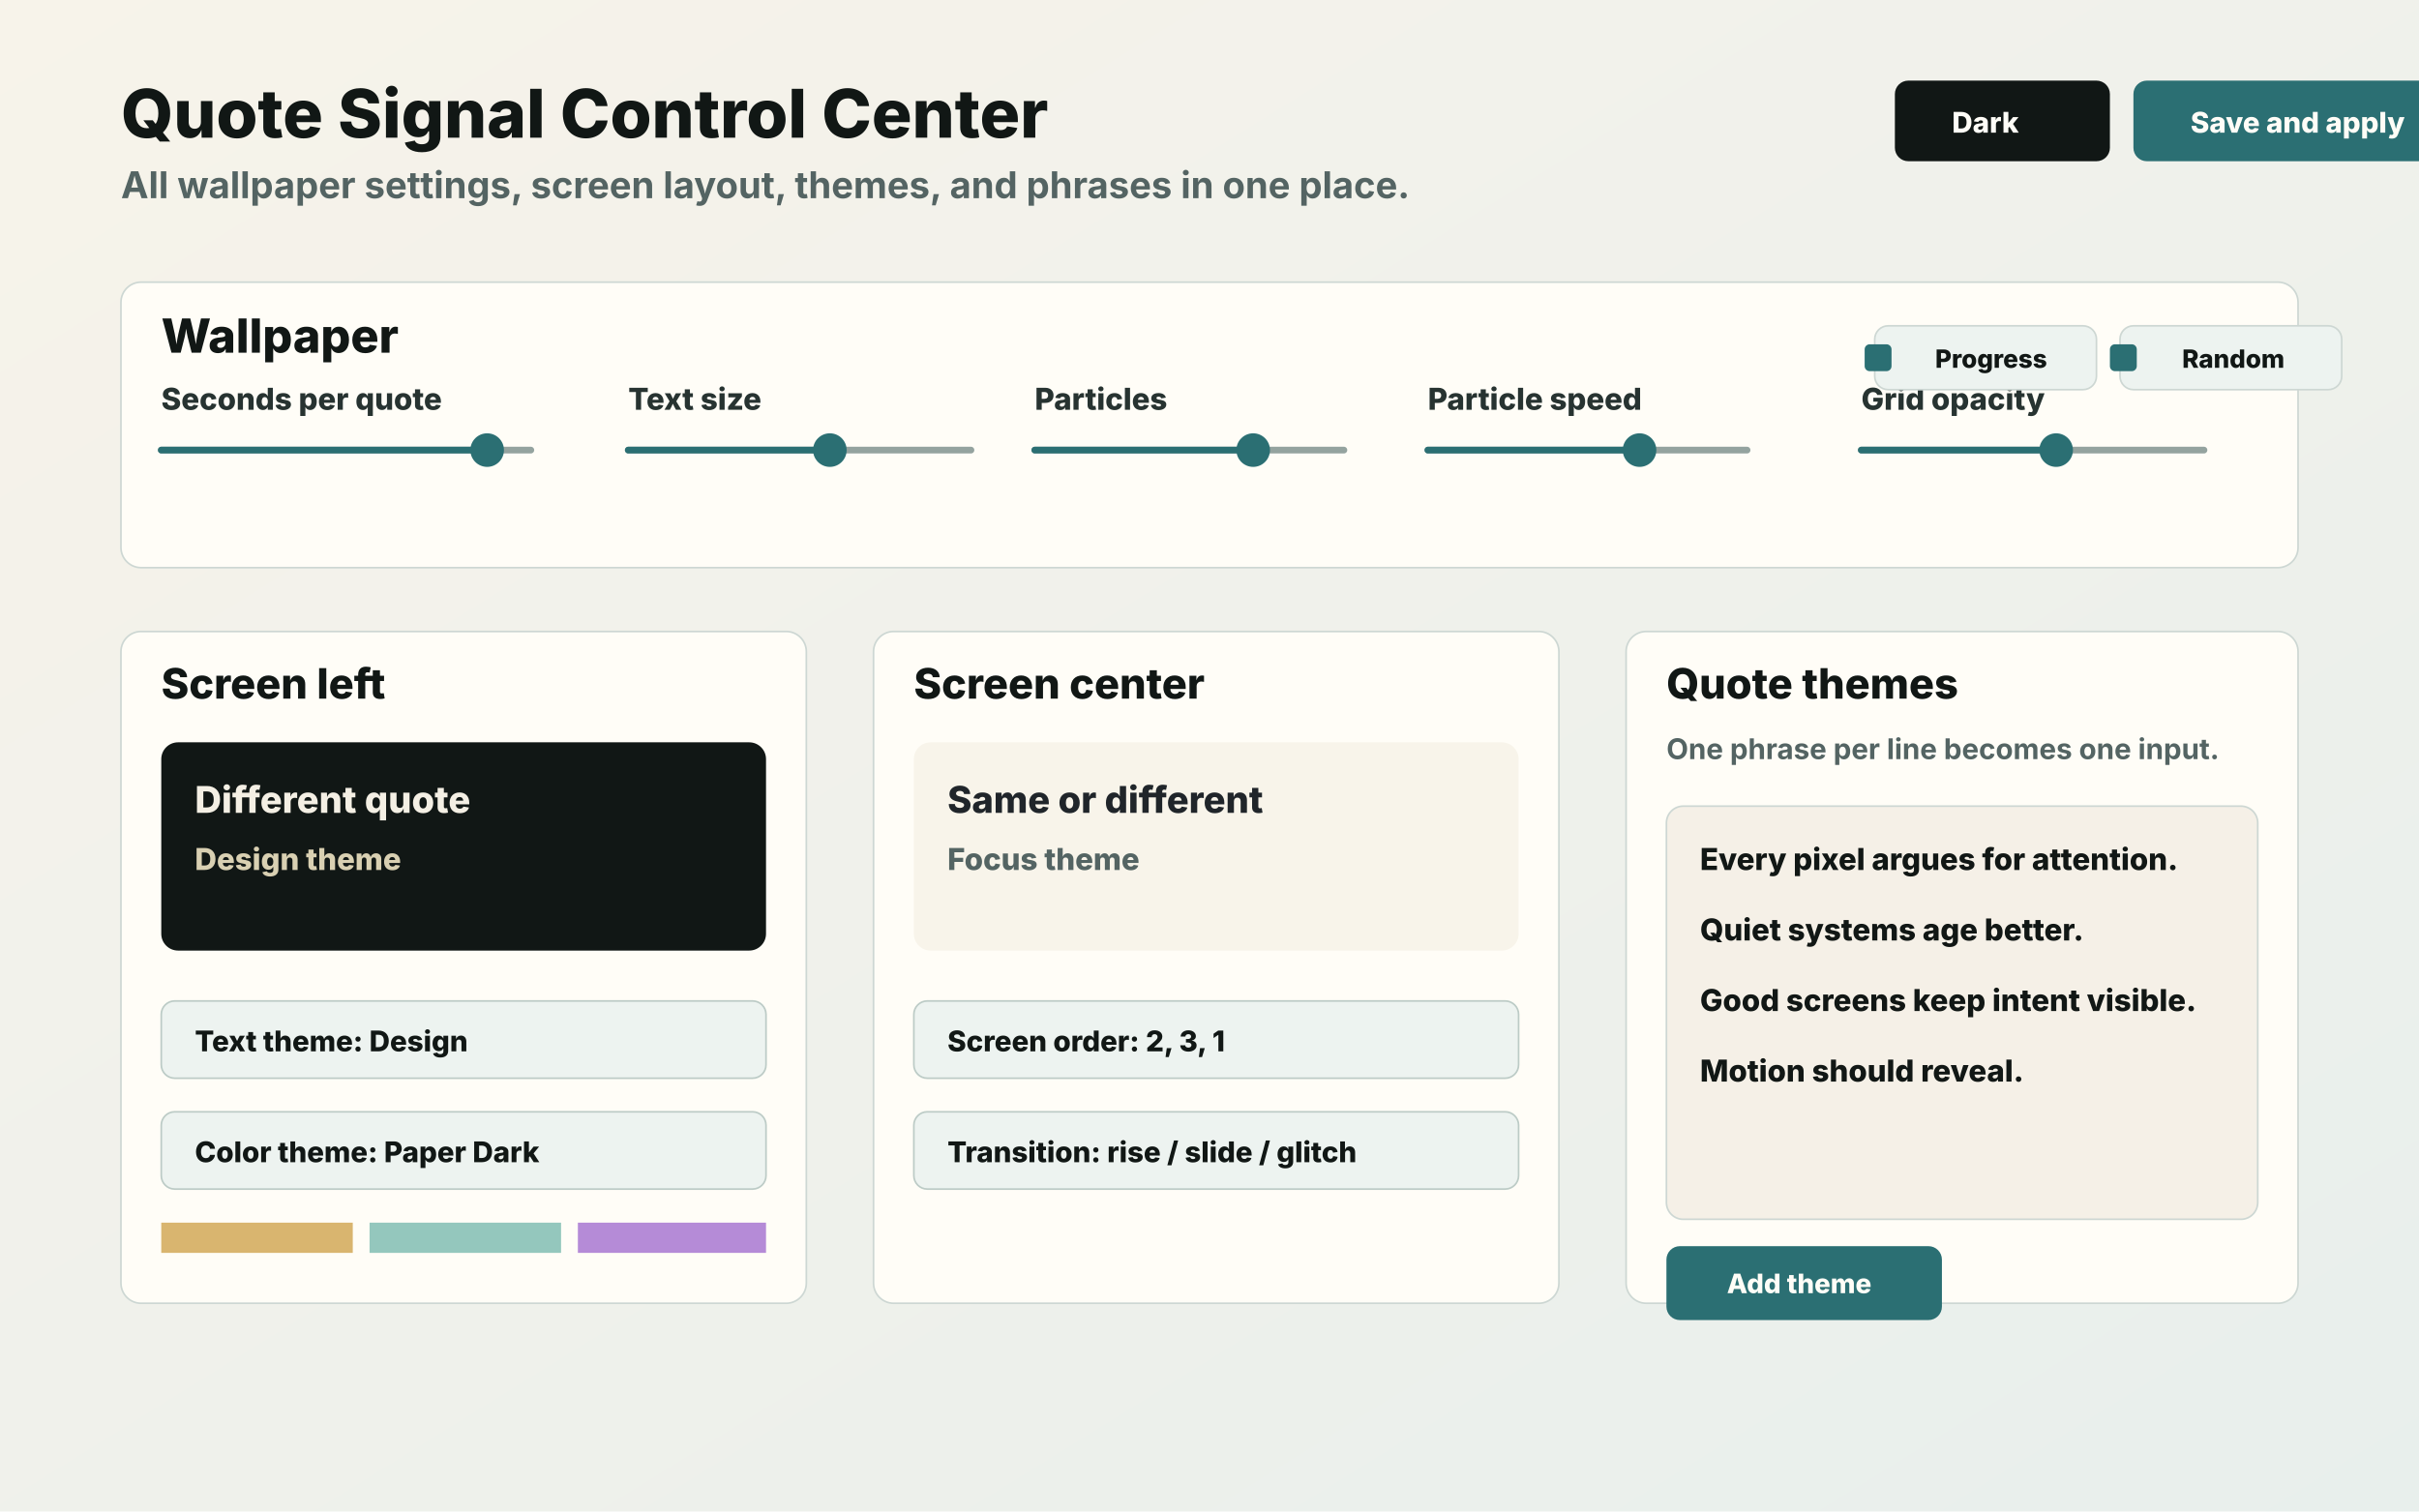
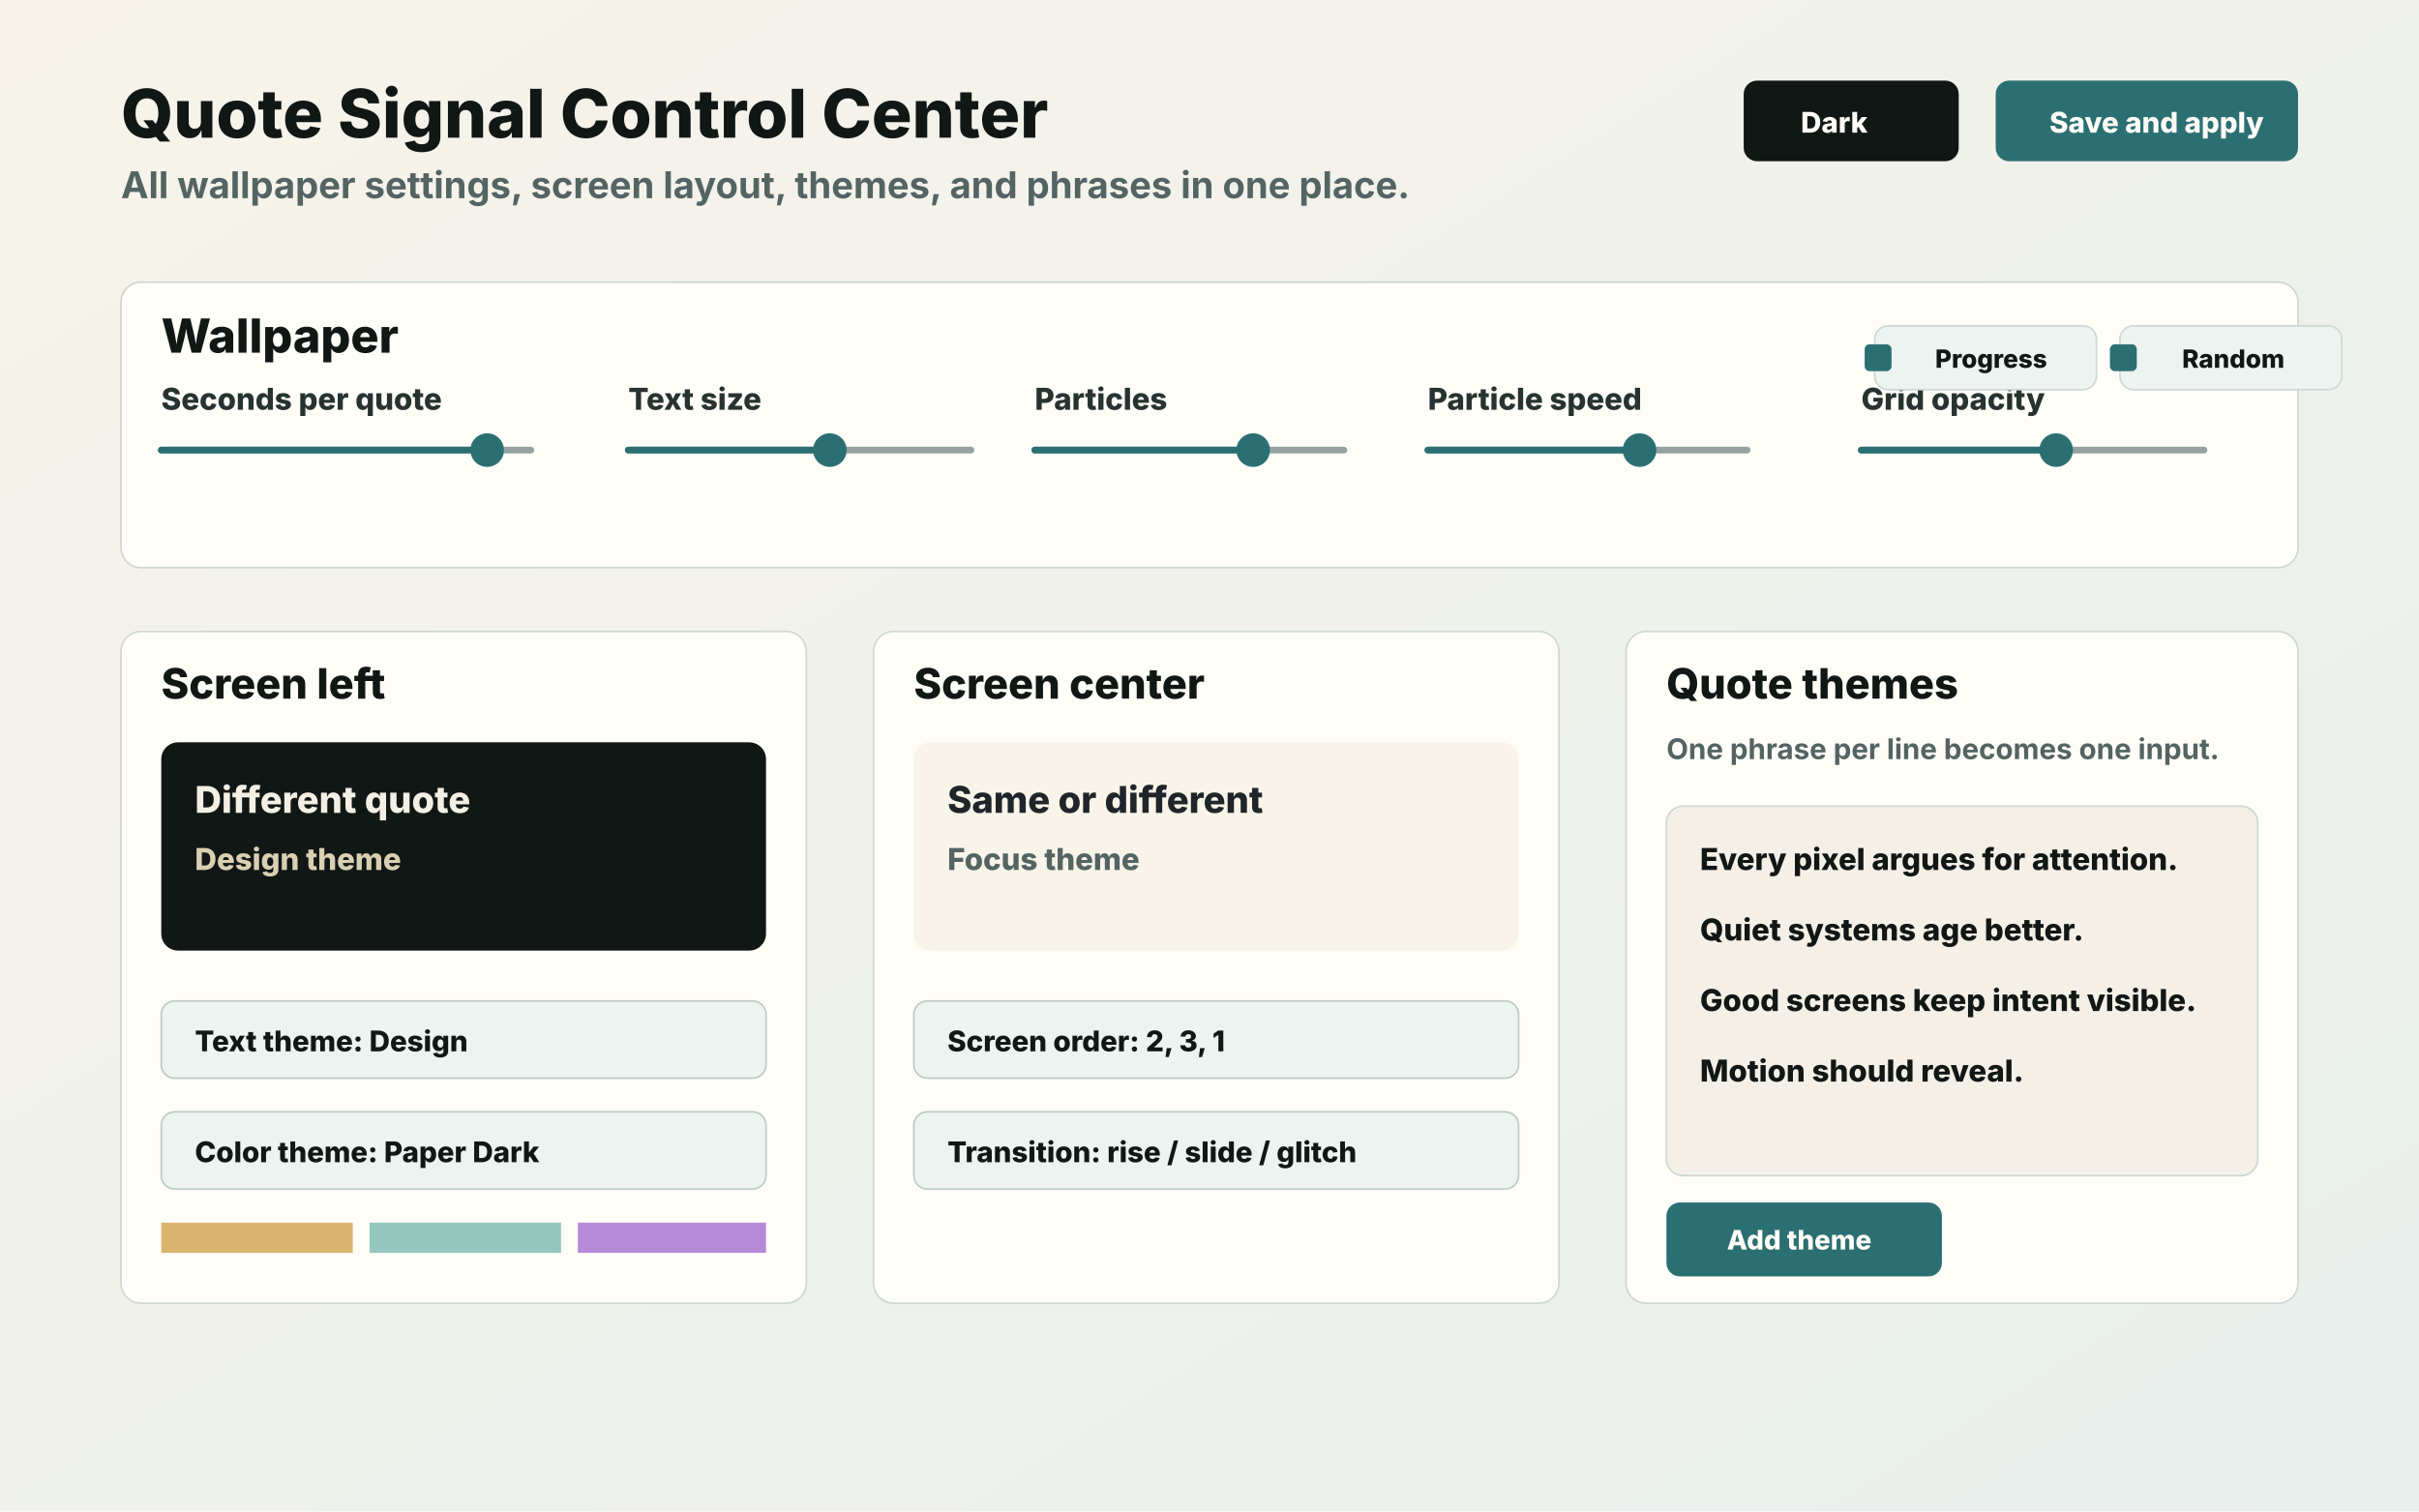
<svg xmlns="http://www.w3.org/2000/svg" width="1440" height="900" viewBox="0 0 1440 900" role="img" aria-labelledby="title desc">
  <defs>
    <linearGradient id="page" x1="0" y1="0" x2="1" y2="1">
      <stop offset="0" stop-color="#f7f3ea" />
      <stop offset="1" stop-color="#e8efec" />
    </linearGradient>
    <linearGradient id="line" x1="0" y1="0" x2="1" y2="0">
      <stop offset="0" stop-color="#2b6f73" />
      <stop offset=".5" stop-color="#9c6b2f" />
      <stop offset="1" stop-color="#735d91" />
    </linearGradient>
  </defs>
  <rect width="1440" height="900" fill="url(#page)" />
  <g font-family="Inter, Segoe UI, Arial, sans-serif">
    <text x="72" y="82" fill="#111715" font-size="40" font-weight="820">Quote Signal Control Center</text>
    <text x="72" y="118" fill="#546463" font-size="22" font-weight="650">All wallpaper settings, screen layout, themes, and phrases in one place.</text>
-     <rect x="1128" y="48" width="128" height="48" rx="8" fill="#111715" />
-     <text x="1162" y="79" fill="#fffdf7" font-size="17" font-weight="800">Dark</text>
-     <rect x="1270" y="48" width="178" height="48" rx="8" fill="#2b6f73" />
-     <text x="1304" y="79" fill="#fffdf7" font-size="17" font-weight="800">Save and apply</text>
+     <rect x="1038" y="48" width="128" height="48" rx="8" fill="#111715" />
+     <text x="1072" y="79" fill="#fffdf7" font-size="17" font-weight="800">Dark</text>
+     <rect x="1188" y="48" width="180" height="48" rx="8" fill="#2b6f73" />
+     <text x="1220" y="79" fill="#fffdf7" font-size="17" font-weight="800">Save and apply</text>
    <g transform="translate(72 168)">
      <rect width="1296" height="170" rx="12" fill="#fffdf7" stroke="#cdd7d3" />
      <text x="24" y="42" fill="#111715" font-size="28" font-weight="820">Wallpaper</text>
      <g transform="translate(24 76)" fill="#273331" font-size="18" font-weight="760">
        <text x="0" y="0">Seconds per quote</text>
        <text x="278" y="0">Text size</text>
        <text x="520" y="0">Particles</text>
        <text x="754" y="0">Particle speed</text>
        <text x="1012" y="0">Grid opacity</text>
      </g>
      <g transform="translate(24 100)" stroke="#94a39f" stroke-width="4" stroke-linecap="round">
        <line x1="0" y1="0" x2="220" y2="0" />
        <line x1="278" y1="0" x2="482" y2="0" />
        <line x1="520" y1="0" x2="704" y2="0" />
        <line x1="754" y1="0" x2="944" y2="0" />
        <line x1="1012" y1="0" x2="1216" y2="0" />
        <line x1="0" y1="0" x2="194" y2="0" stroke="#2b6f73" />
        <line x1="278" y1="0" x2="398" y2="0" stroke="#2b6f73" />
        <line x1="520" y1="0" x2="650" y2="0" stroke="#2b6f73" />
        <line x1="754" y1="0" x2="880" y2="0" stroke="#2b6f73" />
        <line x1="1012" y1="0" x2="1128" y2="0" stroke="#2b6f73" />
      </g>
      <g fill="#2b6f73">
        <circle cx="218" cy="100" r="10" />
        <circle cx="422" cy="100" r="10" />
        <circle cx="674" cy="100" r="10" />
        <circle cx="904" cy="100" r="10" />
        <circle cx="1152" cy="100" r="10" />
      </g>
      <rect x="1044" y="26" width="132" height="38" rx="8" fill="#edf3f0" stroke="#cdd7d3" />
      <text x="1080" y="51" fill="#111715" font-size="15" font-weight="800">Progress</text>
      <rect x="1190" y="26" width="132" height="38" rx="8" fill="#edf3f0" stroke="#cdd7d3" />
      <text x="1227" y="51" fill="#111715" font-size="15" font-weight="800">Random</text>
      <rect x="1038" y="37" width="16" height="16" rx="3" fill="#2b6f73" />
      <rect x="1184" y="37" width="16" height="16" rx="3" fill="#2b6f73" />
    </g>
    <g transform="translate(72 376)">
      <rect width="408" height="400" rx="12" fill="#fffdf7" stroke="#cdd7d3" />
      <text x="24" y="40" fill="#111715" font-size="25" font-weight="820">Screen left</text>
      <rect x="24" y="66" width="360" height="124" rx="10" fill="#111715" />
      <text x="44" y="108" fill="#f4efe4" font-size="22" font-weight="820">Different quote</text>
      <text x="44" y="142" fill="#d9d0b2" font-size="18" font-weight="760">Design theme</text>
      <rect x="24" y="220" width="360" height="46" rx="8" fill="#edf3f0" stroke="#bccbc6" />
      <text x="44" y="250" fill="#111715" font-size="17" font-weight="760">Text theme: Design</text>
      <rect x="24" y="286" width="360" height="46" rx="8" fill="#edf3f0" stroke="#bccbc6" />
      <text x="44" y="316" fill="#111715" font-size="17" font-weight="760">Color theme: Paper Dark</text>
      <rect x="24" y="352" width="114" height="18" fill="#d9b56f" />
      <rect x="148" y="352" width="114" height="18" fill="#94c7bd" />
      <rect x="272" y="352" width="112" height="18" fill="#b58bd7" />
    </g>
    <g transform="translate(520 376)">
      <rect width="408" height="400" rx="12" fill="#fffdf7" stroke="#cdd7d3" />
      <text x="24" y="40" fill="#111715" font-size="25" font-weight="820">Screen center</text>
      <rect x="24" y="66" width="360" height="124" rx="10" fill="#f8f4ea" />
      <text x="44" y="108" fill="#20252a" font-size="22" font-weight="820">Same or different</text>
      <text x="44" y="142" fill="#546463" font-size="18" font-weight="760">Focus theme</text>
      <rect x="24" y="220" width="360" height="46" rx="8" fill="#edf3f0" stroke="#bccbc6" />
      <text x="44" y="250" fill="#111715" font-size="17" font-weight="760">Screen order: 2, 3, 1</text>
      <rect x="24" y="286" width="360" height="46" rx="8" fill="#edf3f0" stroke="#bccbc6" />
      <text x="44" y="316" fill="#111715" font-size="17" font-weight="760">Transition: rise / slide / glitch</text>
      <path d="M24 360H384" stroke="url(#line)" stroke-width="8" stroke-linecap="round" />
    </g>
    <g transform="translate(968 376)">
      <rect width="400" height="400" rx="12" fill="#fffdf7" stroke="#cdd7d3" />
      <text x="24" y="40" fill="#111715" font-size="25" font-weight="820">Quote themes</text>
      <text x="24" y="76" fill="#546463" font-size="17" font-weight="650">One phrase per line becomes one input.</text>
-       <rect x="24" y="104" width="352" height="246" rx="10" fill="#f5f0e7" stroke="#cdd7d3" />
+       <rect x="24" y="104" width="352" height="220" rx="10" fill="#f5f0e7" stroke="#cdd7d3" />
      <text x="44" y="142" fill="#111715" font-size="18" font-weight="760">Every pixel argues for attention.</text>
      <text x="44" y="184" fill="#111715" font-size="18" font-weight="760">Quiet systems age better.</text>
      <text x="44" y="226" fill="#111715" font-size="18" font-weight="760">Good screens keep intent visible.</text>
      <text x="44" y="268" fill="#111715" font-size="18" font-weight="760">Motion should reveal.</text>
-       <rect x="24" y="366" width="164" height="44" rx="8" fill="#2b6f73" />
-       <text x="60" y="394" fill="#fffdf7" font-size="16" font-weight="800">Add theme</text>
+       <rect x="24" y="340" width="164" height="44" rx="8" fill="#2b6f73" />
+       <text x="60" y="368" fill="#fffdf7" font-size="16" font-weight="800">Add theme</text>
    </g>
  </g>
</svg>
